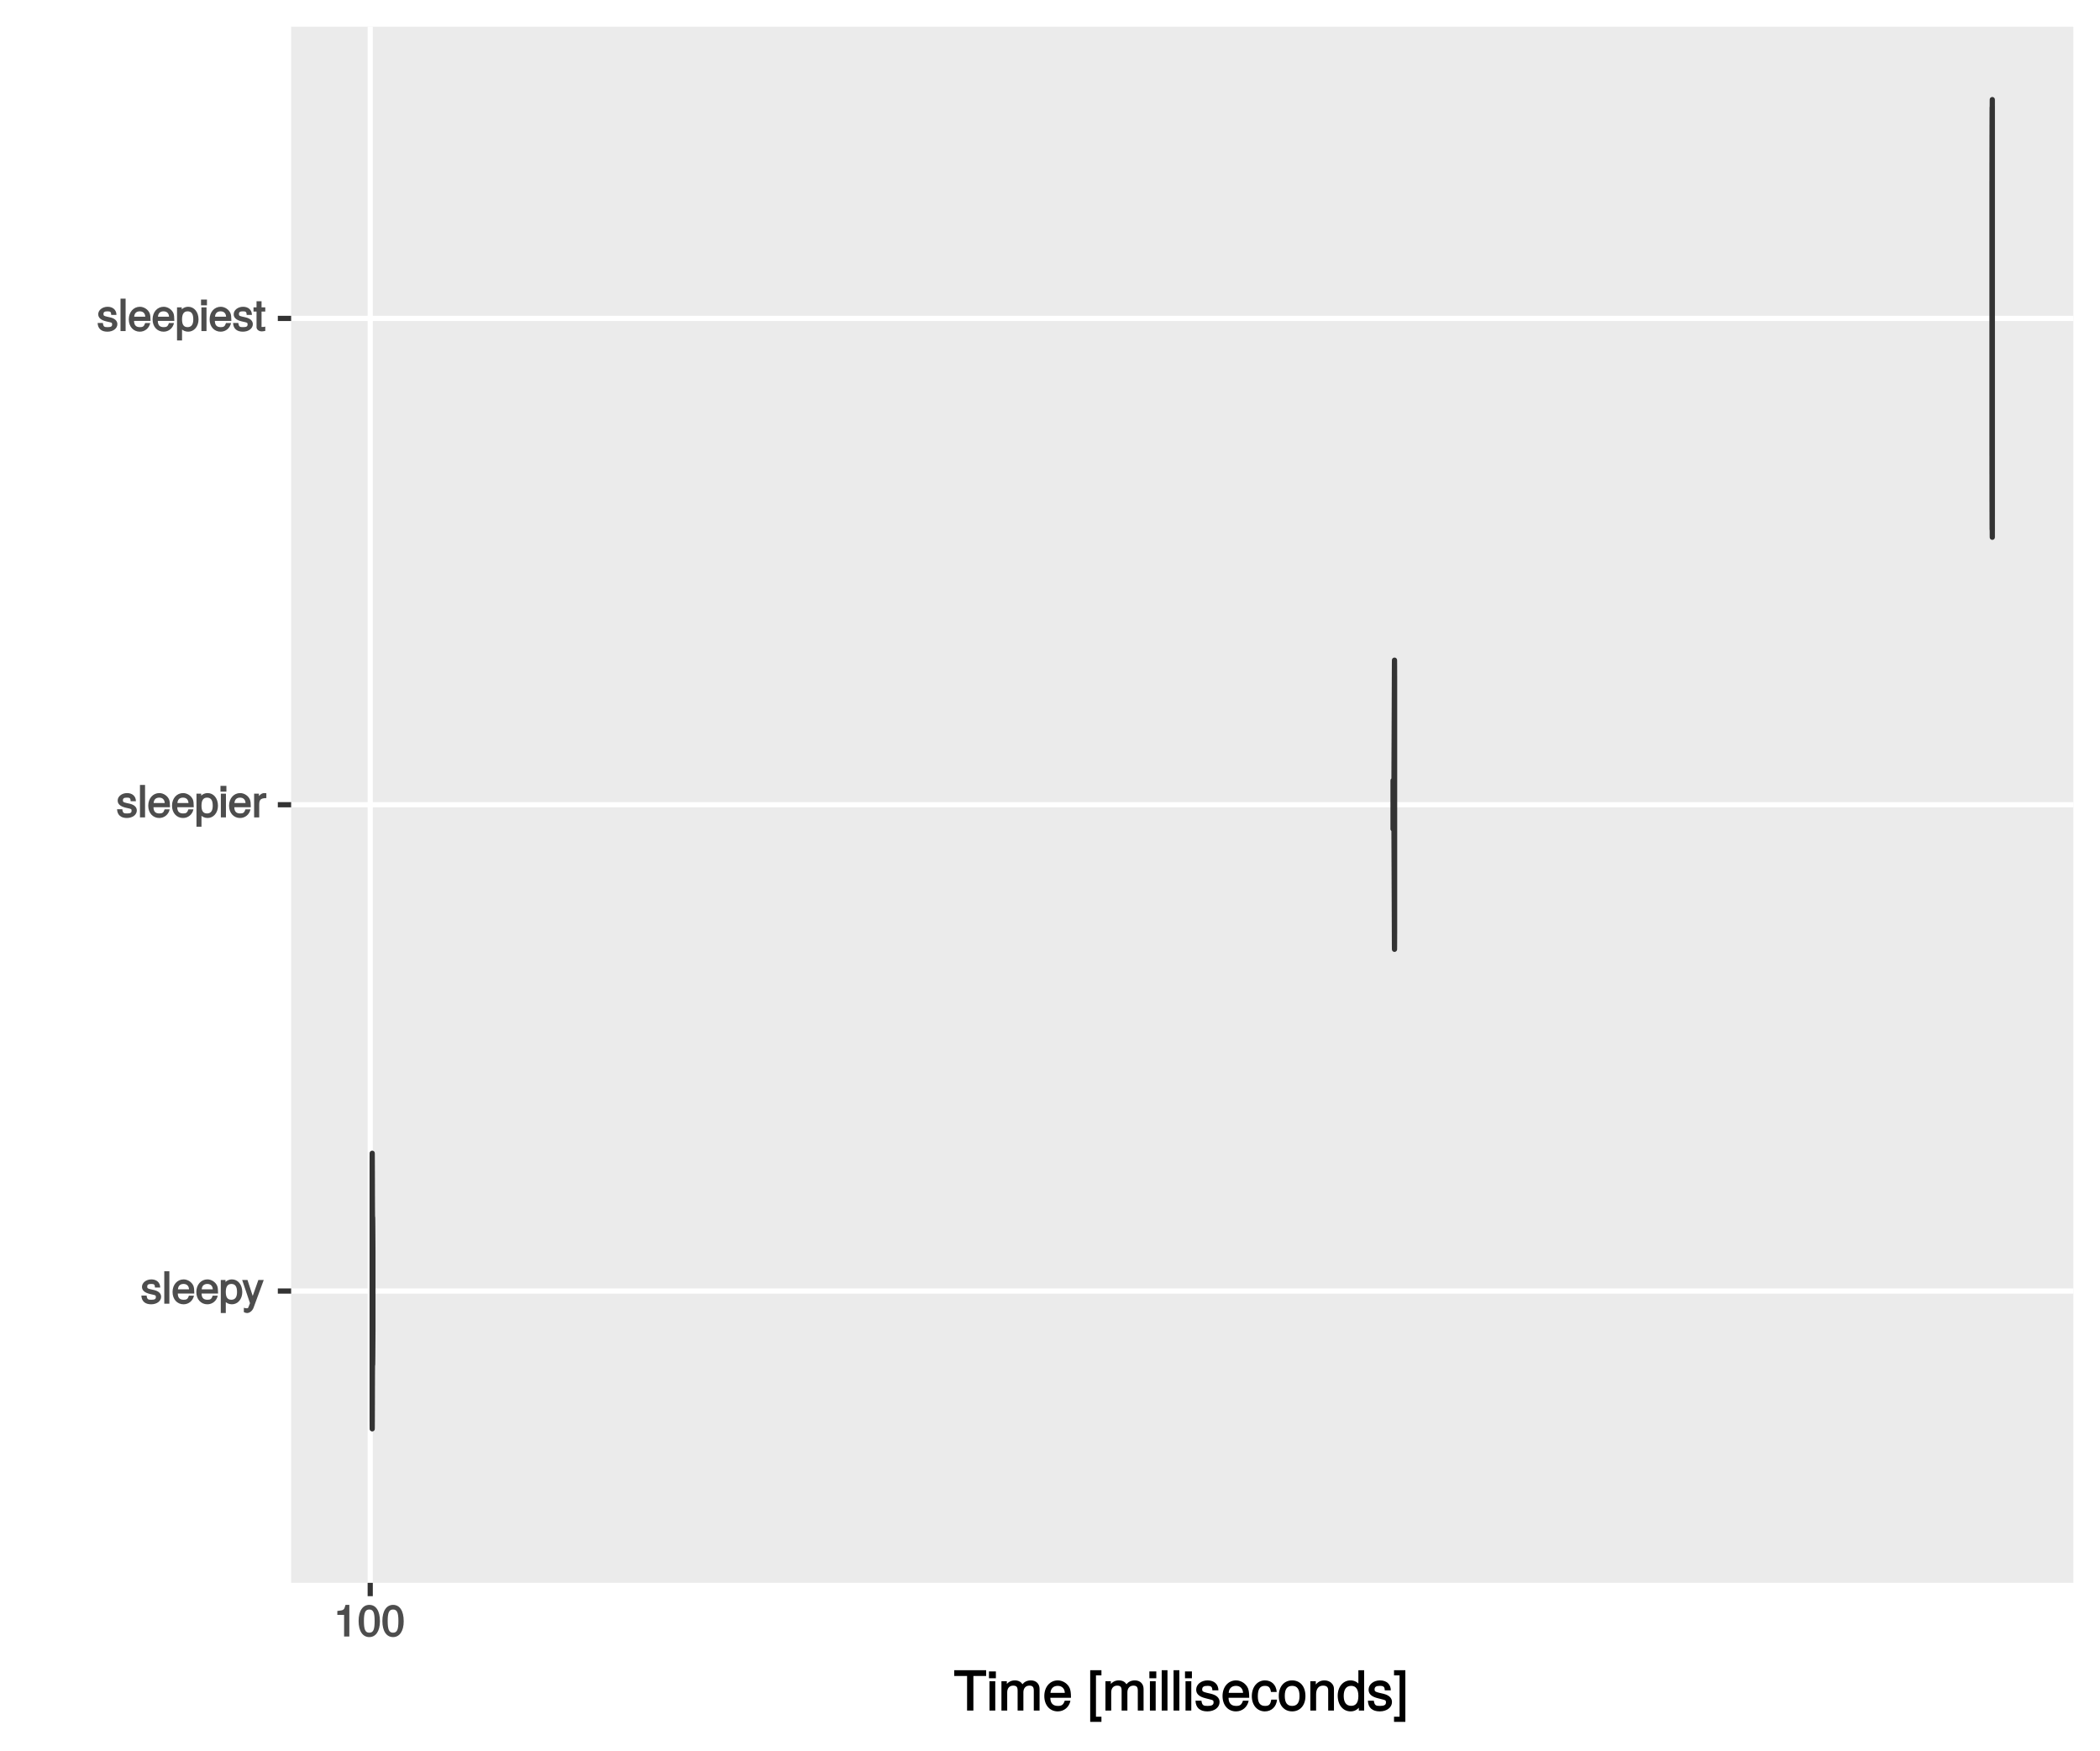
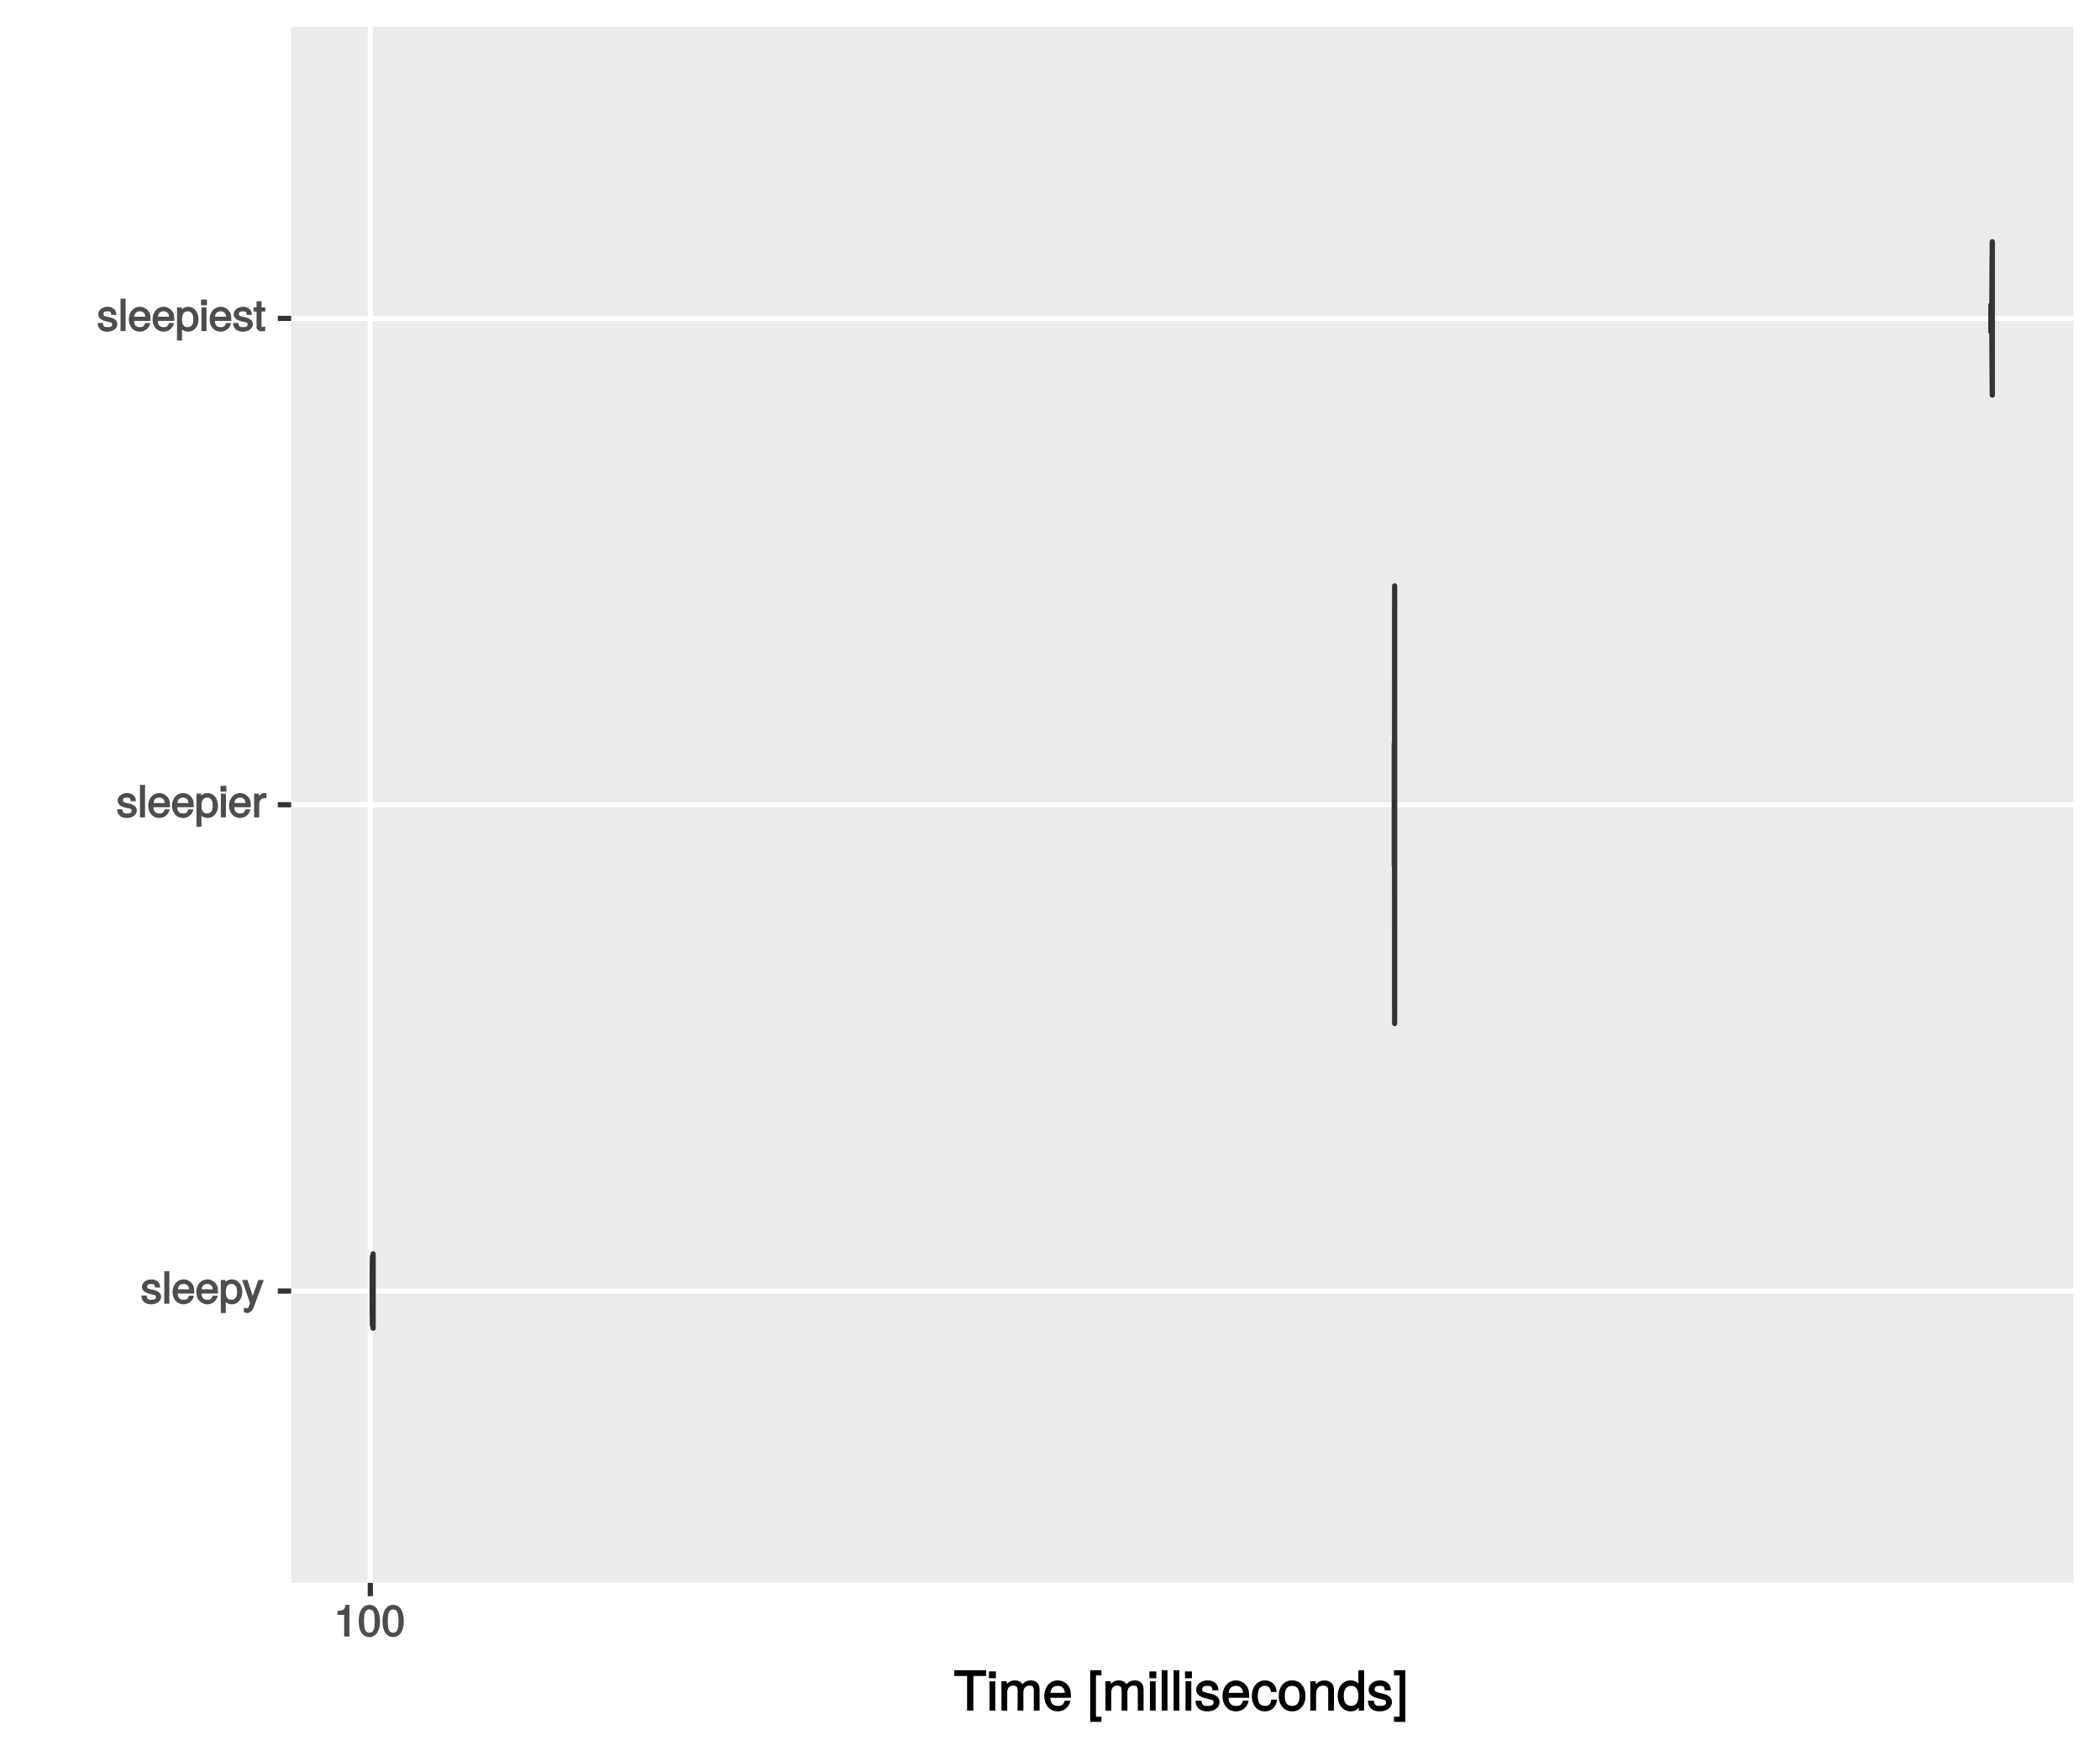
<svg xmlns="http://www.w3.org/2000/svg" xmlns:xlink="http://www.w3.org/1999/xlink" width="432pt" height="360pt" viewBox="0 0 432 360" version="1.1">
  <defs>
    <g>
      <symbol overflow="visible" id="glyph0-0">
        <path style="stroke:none;" d="" />
      </symbol>
      <symbol overflow="visible" id="glyph0-1">
        <path style="stroke:none;" d="M 4.188 -1.422 C 4.188 -2.109 3.656 -2.594 2.734 -2.812 L 2.031 -2.969 C 1.438 -3.109 1.328 -3.172 1.328 -3.5 C 1.328 -3.922 1.562 -4.062 2.156 -4.062 C 2.75 -4.062 2.906 -3.938 2.922 -3.328 L 4 -3.328 C 4 -4.359 3.25 -5 2.188 -5 C 1.109 -5 0.25 -4.312 0.25 -3.469 C 0.25 -2.75 0.781 -2.266 1.875 -2 L 2.562 -1.844 C 3.062 -1.719 3.109 -1.703 3.109 -1.359 C 3.109 -0.938 2.844 -0.812 2.203 -0.812 C 1.547 -0.812 1.312 -0.828 1.203 -1.672 L 0.125 -1.672 C 0.172 -0.469 0.938 0.125 2.141 0.125 C 3.297 0.125 4.188 -0.531 4.188 -1.422 Z M 4.188 -1.422 " />
      </symbol>
      <symbol overflow="visible" id="glyph0-2">
        <path style="stroke:none;" d="M 1.484 -0.125 L 1.484 -6.672 L 0.438 -6.672 L 0.438 0 L 1.484 0 Z M 1.484 -0.125 " />
      </symbol>
      <symbol overflow="visible" id="glyph0-3">
        <path style="stroke:none;" d="M 4.656 -2.219 C 4.656 -2.891 4.609 -3.312 4.484 -3.656 C 4.172 -4.422 3.328 -5 2.469 -5 C 1.172 -5 0.188 -3.922 0.188 -2.406 C 0.188 -0.891 1.156 0.125 2.453 0.125 C 3.5 0.125 4.375 -0.594 4.594 -1.656 L 3.562 -1.656 C 3.312 -0.922 3.062 -0.812 2.469 -0.812 C 1.703 -0.812 1.281 -1.172 1.266 -2.094 L 4.656 -2.094 Z M 3.828 -2.781 C 3.828 -2.781 3.609 -2.938 3.641 -2.953 L 1.297 -2.953 C 1.344 -3.641 1.719 -4.062 2.453 -4.062 C 3.172 -4.062 3.578 -3.594 3.578 -2.875 Z M 3.828 -2.781 " />
      </symbol>
      <symbol overflow="visible" id="glyph0-4">
        <path style="stroke:none;" d="M 4.75 -2.391 C 4.75 -3.938 3.844 -5 2.625 -5 C 2 -5 1.375 -4.688 1.031 -4.141 L 1.297 -4.047 L 1.297 -4.875 L 0.328 -4.875 L 0.328 1.922 L 1.359 1.922 L 1.359 -0.688 L 1.094 -0.594 C 1.484 -0.109 2.031 0.125 2.625 0.125 C 3.812 0.125 4.75 -0.922 4.75 -2.391 Z M 3.672 -2.406 C 3.672 -1.359 3.297 -0.812 2.5 -0.812 C 1.719 -0.812 1.359 -1.312 1.359 -2.406 C 1.359 -3.484 1.719 -4.062 2.5 -4.062 C 3.312 -4.062 3.672 -3.516 3.672 -2.406 Z M 3.672 -2.406 " />
      </symbol>
      <symbol overflow="visible" id="glyph0-5">
        <path style="stroke:none;" d="M 4.203 -4.875 L 3.297 -4.875 L 1.984 -1.156 L 2.281 -1.156 L 1.062 -4.875 L -0.031 -4.875 L 1.578 -0.109 L 1.297 0.609 C 1.172 0.938 1.172 0.938 0.859 0.938 C 0.75 0.938 0.641 0.922 0.312 0.844 L 0.312 1.734 C 0.516 1.844 0.781 1.922 0.969 1.922 C 1.484 1.922 2.062 1.5 2.312 0.828 L 4.406 -4.875 Z M 4.203 -4.875 " />
      </symbol>
      <symbol overflow="visible" id="glyph0-6">
        <path style="stroke:none;" d="M 1.5 -0.125 L 1.5 -4.875 L 0.453 -4.875 L 0.453 0 L 1.5 0 Z M 1.594 -5.438 L 1.594 -6.484 L 0.375 -6.484 L 0.375 -5.297 L 1.594 -5.297 Z M 1.594 -5.438 " />
      </symbol>
      <symbol overflow="visible" id="glyph0-7">
        <path style="stroke:none;" d="M 2.969 -4.094 L 2.969 -4.969 C 2.703 -5 2.641 -5 2.547 -5 C 2.062 -5 1.594 -4.688 1.172 -4 L 1.438 -3.906 L 1.438 -4.875 L 0.453 -4.875 L 0.453 0 L 1.5 0 L 1.5 -2.531 C 1.5 -3.562 1.688 -3.953 2.969 -3.969 Z M 2.969 -4.094 " />
      </symbol>
      <symbol overflow="visible" id="glyph0-8">
        <path style="stroke:none;" d="M 2.391 -0.125 L 2.391 -0.922 C 2.141 -0.859 2.016 -0.844 1.875 -0.844 C 1.562 -0.844 1.625 -0.797 1.625 -1.125 L 1.625 -4.016 L 2.391 -4.016 L 2.391 -4.875 L 1.625 -4.875 L 1.625 -6.141 L 0.594 -6.141 L 0.594 -4.875 L -0.031 -4.875 L -0.031 -4.016 L 0.594 -4.016 L 0.594 -0.797 C 0.594 -0.328 1.062 0.062 1.641 0.062 C 1.812 0.062 1.984 0.047 2.391 -0.031 Z M 2.391 -0.125 " />
      </symbol>
      <symbol overflow="visible" id="glyph0-9">
        <path style="stroke:none;" d="M 3.203 -0.125 L 3.203 -6.5 L 2.422 -6.5 C 2.109 -5.406 2.094 -5.406 0.734 -5.25 L 0.734 -4.438 L 2.125 -4.438 L 2.125 0 L 3.203 0 Z M 3.203 -0.125 " />
      </symbol>
      <symbol overflow="visible" id="glyph0-10">
        <path style="stroke:none;" d="M 4.609 -3.125 C 4.609 -5.297 3.781 -6.5 2.422 -6.5 C 1.078 -6.5 0.219 -5.281 0.219 -3.188 C 0.219 -1.078 1.078 0.125 2.422 0.125 C 3.734 0.125 4.609 -1.078 4.609 -3.125 Z M 3.516 -3.203 C 3.516 -1.438 3.266 -0.781 2.406 -0.781 C 1.578 -0.781 1.312 -1.469 1.312 -3.172 C 1.312 -4.875 1.578 -5.547 2.422 -5.547 C 3.25 -5.547 3.516 -4.875 3.516 -3.203 Z M 3.516 -3.203 " />
      </symbol>
      <symbol overflow="visible" id="glyph1-0">
        <path style="stroke:none;" d="" />
      </symbol>
      <symbol overflow="visible" id="glyph1-1">
        <path style="stroke:none;" d="M 6.656 -7.25 L 6.656 -8.297 L 0.094 -8.297 L 0.094 -7.109 L 2.734 -7.109 L 2.734 0 L 4.031 0 L 4.031 -7.109 L 6.656 -7.109 Z M 6.656 -7.25 " />
      </symbol>
      <symbol overflow="visible" id="glyph1-2">
        <path style="stroke:none;" d="M 1.812 -0.125 L 1.812 -6.031 L 0.625 -6.031 L 0.625 0 L 1.812 0 Z M 1.938 -6.766 L 1.938 -8.047 L 0.516 -8.047 L 0.516 -6.641 L 1.938 -6.641 Z M 1.938 -6.766 " />
      </symbol>
      <symbol overflow="visible" id="glyph1-3">
        <path style="stroke:none;" d="M 8.484 -0.125 L 8.484 -4.453 C 8.484 -5.484 7.781 -6.203 6.703 -6.203 C 5.938 -6.203 5.375 -5.922 4.953 -5.406 C 4.688 -5.891 4.141 -6.203 3.391 -6.203 C 2.625 -6.203 2.016 -5.875 1.516 -5.188 L 1.75 -5.078 L 1.75 -6.031 L 0.641 -6.031 L 0.641 0 L 1.828 0 L 1.828 -3.75 C 1.828 -4.594 2.297 -5.125 3.047 -5.125 C 3.734 -5.125 3.969 -4.844 3.969 -4.109 L 3.969 0 L 5.156 0 L 5.156 -3.75 C 5.156 -4.594 5.641 -5.125 6.391 -5.125 C 7.062 -5.125 7.297 -4.828 7.297 -4.109 L 7.297 0 L 8.484 0 Z M 8.484 -0.125 " />
      </symbol>
      <symbol overflow="visible" id="glyph1-4">
        <path style="stroke:none;" d="M 5.781 -2.75 C 5.781 -3.594 5.703 -4.109 5.547 -4.547 C 5.172 -5.484 4.156 -6.203 3.078 -6.203 C 1.469 -6.203 0.297 -4.875 0.297 -2.984 C 0.297 -1.094 1.438 0.172 3.062 0.172 C 4.375 0.172 5.422 -0.719 5.672 -2.031 L 4.5 -2.031 C 4.203 -1.125 3.828 -0.953 3.094 -0.953 C 2.141 -0.953 1.547 -1.438 1.531 -2.625 L 5.781 -2.625 Z M 4.75 -3.469 C 4.75 -3.469 4.562 -3.625 4.578 -3.641 L 1.562 -3.641 C 1.625 -4.516 2.141 -5.078 3.062 -5.078 C 3.969 -5.078 4.516 -4.469 4.516 -3.562 Z M 4.75 -3.469 " />
      </symbol>
      <symbol overflow="visible" id="glyph1-5">
        <path style="stroke:none;" d="" />
      </symbol>
      <symbol overflow="visible" id="glyph1-6">
        <path style="stroke:none;" d="M 2.875 2.203 L 2.875 1.266 L 1.75 1.266 L 1.75 -7.234 L 2.875 -7.234 L 2.875 -8.297 L 0.562 -8.297 L 0.562 2.328 L 2.875 2.328 Z M 2.875 2.203 " />
      </symbol>
      <symbol overflow="visible" id="glyph1-7">
        <path style="stroke:none;" d="M 1.797 -0.125 L 1.797 -8.297 L 0.609 -8.297 L 0.609 0 L 1.797 0 Z M 1.797 -0.125 " />
      </symbol>
      <symbol overflow="visible" id="glyph1-8">
        <path style="stroke:none;" d="M 5.188 -1.75 C 5.188 -2.609 4.562 -3.172 3.422 -3.453 L 2.547 -3.656 C 1.797 -3.844 1.609 -3.938 1.609 -4.344 C 1.609 -4.875 1.953 -5.078 2.688 -5.078 C 3.438 -5.078 3.688 -4.891 3.703 -4.156 L 4.953 -4.156 C 4.938 -5.422 4.062 -6.203 2.734 -6.203 C 1.391 -6.203 0.375 -5.375 0.375 -4.297 C 0.375 -3.406 0.984 -2.844 2.344 -2.516 L 3.203 -2.297 C 3.844 -2.141 3.953 -2.094 3.953 -1.672 C 3.953 -1.141 3.547 -0.953 2.75 -0.953 C 1.922 -0.953 1.594 -1.016 1.453 -2.031 L 0.234 -2.031 C 0.281 -0.562 1.172 0.172 2.672 0.172 C 4.125 0.172 5.188 -0.641 5.188 -1.75 Z M 5.188 -1.75 " />
      </symbol>
      <symbol overflow="visible" id="glyph1-9">
        <path style="stroke:none;" d="M 5.25 -2.25 L 4.203 -2.25 C 4.031 -1.188 3.703 -0.953 2.922 -0.953 C 1.906 -0.953 1.438 -1.594 1.438 -2.953 C 1.438 -4.406 1.891 -5.078 2.891 -5.078 C 3.656 -5.078 4 -4.766 4.141 -3.828 L 5.328 -3.828 C 5.203 -5.375 4.188 -6.203 2.906 -6.203 C 1.359 -6.203 0.203 -4.875 0.203 -2.953 C 0.203 -1.094 1.328 0.172 2.891 0.172 C 4.266 0.172 5.266 -0.797 5.391 -2.25 Z M 5.25 -2.25 " />
      </symbol>
      <symbol overflow="visible" id="glyph1-10">
        <path style="stroke:none;" d="M 5.734 -2.969 C 5.734 -4.969 4.656 -6.203 2.984 -6.203 C 1.375 -6.203 0.25 -4.953 0.25 -3.016 C 0.25 -1.078 1.359 0.172 3 0.172 C 4.625 0.172 5.734 -1.078 5.734 -2.969 Z M 4.516 -2.984 C 4.516 -1.625 4.016 -0.953 3 -0.953 C 1.984 -0.953 1.484 -1.609 1.484 -3.016 C 1.484 -4.406 1.984 -5.078 3 -5.078 C 4.031 -5.078 4.516 -4.406 4.516 -2.984 Z M 4.516 -2.984 " />
      </symbol>
      <symbol overflow="visible" id="glyph1-11">
        <path style="stroke:none;" d="M 5.484 -0.125 L 5.484 -4.484 C 5.484 -5.438 4.641 -6.203 3.531 -6.203 C 2.672 -6.203 2.031 -5.828 1.516 -5.031 L 1.75 -4.922 L 1.75 -6.031 L 0.625 -6.031 L 0.625 0 L 1.812 0 L 1.812 -3.312 C 1.812 -4.484 2.328 -5.125 3.25 -5.125 C 3.984 -5.125 4.297 -4.812 4.297 -4.125 L 4.297 0 L 5.484 0 Z M 5.484 -0.125 " />
      </symbol>
      <symbol overflow="visible" id="glyph1-12">
        <path style="stroke:none;" d="M 5.578 -0.125 L 5.578 -8.297 L 4.391 -8.297 L 4.391 -5.172 L 4.625 -5.266 C 4.234 -5.859 3.531 -6.203 2.766 -6.203 C 1.266 -6.203 0.141 -4.906 0.141 -3.062 C 0.141 -1.125 1.25 0.172 2.797 0.172 C 3.594 0.172 4.219 -0.172 4.719 -0.875 L 4.484 -0.984 L 4.484 0 L 5.578 0 Z M 4.391 -2.984 C 4.391 -1.656 3.891 -0.969 2.922 -0.969 C 1.906 -0.969 1.375 -1.672 1.375 -3.016 C 1.375 -4.359 1.906 -5.078 2.922 -5.078 C 3.906 -5.078 4.391 -4.328 4.391 -2.984 Z M 4.391 -2.984 " />
      </symbol>
      <symbol overflow="visible" id="glyph1-13">
        <path style="stroke:none;" d="M 2.438 2.203 L 2.438 -8.297 L 0.109 -8.297 L 0.109 -7.234 L 1.25 -7.234 L 1.25 1.266 L 0.109 1.266 L 0.109 2.328 L 2.438 2.328 Z M 2.438 2.203 " />
      </symbol>
    </g>
    <clipPath id="clip1">
      <path d="M 59.891 5.48 L 427 5.48 L 427 326 L 59.891 326 Z M 59.891 5.48 " />
    </clipPath>
    <clipPath id="clip2">
      <path d="M 59.891 264 L 427.52 264 L 427.52 267 L 59.891 267 Z M 59.891 264 " />
    </clipPath>
    <clipPath id="clip3">
      <path d="M 59.891 164 L 427.52 164 L 427.52 167 L 59.891 167 Z M 59.891 164 " />
    </clipPath>
    <clipPath id="clip4">
      <path d="M 59.891 64 L 427.52 64 L 427.52 67 L 59.891 67 Z M 59.891 64 " />
    </clipPath>
    <clipPath id="clip5">
      <path d="M 75 5.48 L 77 5.48 L 77 326.531 L 75 326.531 Z M 75 5.48 " />
    </clipPath>
  </defs>
  <g id="surface2">
    <rect x="0" y="0" width="432" height="360" style="fill:rgb(100%,100%,100%);fill-opacity:1;stroke:none;" />
    <rect x="0" y="0" width="432" height="360" style="fill:rgb(100%,100%,100%);fill-opacity:1;stroke:none;" />
    <path style="fill:none;stroke-width:1.067;stroke-linecap:round;stroke-linejoin:round;stroke:rgb(100%,100%,100%);stroke-opacity:1;stroke-miterlimit:10;" d="M 0 360 L 432 360 L 432 0 L 0 0 Z M 0 360 " />
    <g clip-path="url(#clip1)" clip-rule="nonzero">
      <path style=" stroke:none;fill-rule:nonzero;fill:rgb(92.157%,92.157%,92.157%);fill-opacity:1;" d="M 59.891 325.531 L 426.52 325.531 L 426.52 5.48 L 59.891 5.48 Z M 59.891 325.531 " />
    </g>
    <g clip-path="url(#clip2)" clip-rule="nonzero">
      <path style="fill:none;stroke-width:1.067;stroke-linecap:butt;stroke-linejoin:round;stroke:rgb(100%,100%,100%);stroke-opacity:1;stroke-miterlimit:10;" d="M 59.891 265.52 L 426.52 265.52 " />
    </g>
    <g clip-path="url(#clip3)" clip-rule="nonzero">
      <path style="fill:none;stroke-width:1.067;stroke-linecap:butt;stroke-linejoin:round;stroke:rgb(100%,100%,100%);stroke-opacity:1;stroke-miterlimit:10;" d="M 59.891 165.504 L 426.52 165.504 " />
    </g>
    <g clip-path="url(#clip4)" clip-rule="nonzero">
      <path style="fill:none;stroke-width:1.067;stroke-linecap:butt;stroke-linejoin:round;stroke:rgb(100%,100%,100%);stroke-opacity:1;stroke-miterlimit:10;" d="M 59.891 65.488 L 426.52 65.488 " />
    </g>
    <g clip-path="url(#clip5)" clip-rule="nonzero">
-       <path style="fill:none;stroke-width:1.067;stroke-linecap:butt;stroke-linejoin:round;stroke:rgb(100%,100%,100%);stroke-opacity:1;stroke-miterlimit:10;" d="M 76.16 325.531 L 76.16 5.48 " />
+       <path style="fill:none;stroke-width:1.067;stroke-linecap:butt;stroke-linejoin:round;stroke:rgb(100%,100%,100%);stroke-opacity:1;stroke-miterlimit:10;" d="M 76.18 325.531 L 76.18 5.48 " />
    </g>
-     <path style="fill-rule:nonzero;fill:rgb(100%,100%,100%);fill-opacity:1;stroke-width:1.067;stroke-linecap:round;stroke-linejoin:round;stroke:rgb(20%,20%,20%);stroke-opacity:1;stroke-miterlimit:10;" d="M 76.555 292.07 L 76.555 292.32 L 76.559 292.398 L 76.559 293.191 L 76.562 293.246 L 76.562 293.707 L 76.566 293.734 L 76.566 293.863 L 76.57 293.859 L 76.57 293.68 L 76.574 293.652 L 76.574 293.211 L 76.578 293.16 L 76.578 292.414 L 76.582 292.344 L 76.582 291.457 L 76.586 291.367 L 76.586 290.234 L 76.59 290.133 L 76.59 288.992 L 76.594 288.887 L 76.594 287.59 L 76.598 287.48 L 76.598 286.195 L 76.602 286.09 L 76.602 284.969 L 76.605 284.871 L 76.605 283.758 L 76.609 283.672 L 76.609 282.781 L 76.613 282.703 L 76.613 281.895 L 76.617 281.836 L 76.617 281.254 L 76.621 281.211 L 76.621 280.75 L 76.625 280.719 L 76.625 280.43 L 76.629 280.41 L 76.629 280.277 L 76.633 280.27 L 76.633 280.234 L 76.637 280.234 L 76.637 280.281 L 76.641 280.289 L 76.641 280.387 L 76.645 280.395 L 76.645 280.5 L 76.648 280.512 L 76.648 280.613 L 76.652 280.621 L 76.652 280.68 L 76.656 280.684 L 76.656 280.691 L 76.656 280.688 L 76.66 280.684 L 76.66 280.609 L 76.664 280.602 L 76.664 280.457 L 76.668 280.438 L 76.668 280.195 L 76.672 280.172 L 76.672 279.875 L 76.676 279.844 L 76.676 279.441 L 76.68 279.406 L 76.68 278.977 L 76.684 278.934 L 76.684 278.414 L 76.688 278.367 L 76.688 277.801 L 76.691 277.754 L 76.691 277.207 L 76.695 277.156 L 76.695 276.543 L 76.699 276.492 L 76.699 275.918 L 76.703 275.863 L 76.703 275.234 L 76.707 275.184 L 76.707 274.605 L 76.711 274.555 L 76.711 273.93 L 76.715 273.879 L 76.715 257.16 L 76.711 257.109 L 76.711 256.488 L 76.707 256.434 L 76.707 255.859 L 76.703 255.805 L 76.703 255.176 L 76.699 255.125 L 76.699 254.551 L 76.695 254.5 L 76.695 253.883 L 76.691 253.832 L 76.691 253.285 L 76.688 253.238 L 76.688 252.672 L 76.684 252.629 L 76.684 252.105 L 76.68 252.062 L 76.68 251.637 L 76.676 251.598 L 76.676 251.195 L 76.672 251.168 L 76.672 250.867 L 76.668 250.844 L 76.668 250.602 L 76.664 250.586 L 76.664 250.441 L 76.66 250.43 L 76.66 250.355 L 76.656 250.355 L 76.656 250.348 L 76.656 250.359 L 76.652 250.359 L 76.652 250.418 L 76.648 250.426 L 76.648 250.527 L 76.645 250.539 L 76.645 250.645 L 76.641 250.656 L 76.641 250.754 L 76.637 250.758 L 76.637 250.805 L 76.633 250.805 L 76.633 250.809 L 76.633 250.773 L 76.629 250.766 L 76.629 250.629 L 76.625 250.609 L 76.625 250.32 L 76.621 250.289 L 76.621 249.832 L 76.617 249.785 L 76.617 249.203 L 76.613 249.145 L 76.613 248.336 L 76.609 248.262 L 76.609 247.371 L 76.605 247.281 L 76.605 246.168 L 76.602 246.07 L 76.602 244.949 L 76.598 244.844 L 76.598 243.559 L 76.594 243.449 L 76.594 242.156 L 76.59 242.051 L 76.59 240.906 L 76.586 240.809 L 76.586 239.672 L 76.582 239.582 L 76.582 238.695 L 76.578 238.625 L 76.578 237.879 L 76.574 237.828 L 76.574 237.391 L 76.57 237.359 L 76.57 237.18 L 76.566 237.18 L 76.566 237.305 L 76.562 237.332 L 76.562 237.797 L 76.559 237.848 L 76.559 238.641 L 76.555 238.723 Z M 76.555 292.07 " />
-     <path style="fill-rule:nonzero;fill:rgb(100%,100%,100%);fill-opacity:1;stroke-width:1.067;stroke-linecap:round;stroke-linejoin:round;stroke:rgb(20%,20%,20%);stroke-opacity:1;stroke-miterlimit:10;" d="M 286.566 170.492 L 286.566 170.488 L 286.57 170.488 L 286.57 170.441 L 286.574 170.426 L 286.574 170.293 L 286.578 170.266 L 286.578 170.098 L 286.582 170.059 L 286.582 169.844 L 286.586 169.797 L 286.586 169.543 L 286.59 169.492 L 286.59 169.211 L 286.594 169.152 L 286.594 168.855 L 286.598 168.793 L 286.598 168.426 L 286.602 168.363 L 286.602 168.062 L 286.605 168 L 286.605 167.711 L 286.609 167.652 L 286.609 167.379 L 286.613 167.324 L 286.613 167.074 L 286.617 167.027 L 286.617 166.797 L 286.621 166.758 L 286.621 166.52 L 286.625 166.484 L 286.625 166.316 L 286.629 166.285 L 286.629 166.145 L 286.633 166.117 L 286.633 166 L 286.637 165.98 L 286.637 165.883 L 286.641 165.867 L 286.641 165.777 L 286.645 165.762 L 286.645 165.707 L 286.648 165.695 L 286.648 165.652 L 286.652 165.645 L 286.652 165.609 L 286.656 165.605 L 286.656 165.578 L 286.66 165.574 L 286.66 165.559 L 286.664 165.555 L 286.664 165.539 L 286.668 165.539 L 286.668 165.531 L 286.672 165.527 L 286.672 165.523 L 286.676 165.523 L 286.68 165.52 L 286.68 165.523 L 286.684 165.523 L 286.684 165.527 L 286.688 165.527 L 286.688 165.535 L 286.691 165.539 L 286.691 165.551 L 286.695 165.551 L 286.695 165.57 L 286.699 165.574 L 286.699 165.598 L 286.703 165.605 L 286.703 165.641 L 286.707 165.648 L 286.707 165.695 L 286.711 165.707 L 286.711 165.789 L 286.715 165.805 L 286.715 165.895 L 286.719 165.914 L 286.719 166.031 L 286.723 166.059 L 286.723 166.207 L 286.727 166.242 L 286.727 166.43 L 286.73 166.473 L 286.73 166.707 L 286.734 166.758 L 286.734 167.102 L 286.738 167.168 L 286.738 167.516 L 286.742 167.59 L 286.742 167.996 L 286.746 168.086 L 286.746 168.555 L 286.75 168.652 L 286.75 169.184 L 286.754 169.297 L 286.754 169.883 L 286.758 170.008 L 286.758 170.785 L 286.762 170.918 L 286.762 171.617 L 286.766 171.762 L 286.766 172.496 L 286.77 172.645 L 286.77 173.406 L 286.773 173.559 L 286.773 174.336 L 286.777 174.492 L 286.777 175.273 L 286.781 175.43 L 286.781 176.359 L 286.785 176.516 L 286.785 177.277 L 286.789 177.43 L 286.789 178.176 L 286.793 178.324 L 286.793 179.055 L 286.797 179.195 L 286.797 179.914 L 286.801 180.055 L 286.801 180.762 L 286.805 180.902 L 286.805 181.75 L 286.809 181.895 L 286.809 182.609 L 286.812 182.754 L 286.812 183.488 L 286.816 183.637 L 286.816 184.395 L 286.82 184.547 L 286.82 185.336 L 286.824 185.496 L 286.824 186.48 L 286.828 186.648 L 286.828 187.5 L 286.832 187.672 L 286.832 188.539 L 286.836 188.715 L 286.836 189.586 L 286.84 189.762 L 286.84 190.621 L 286.844 190.789 L 286.844 191.621 L 286.848 191.781 L 286.848 192.699 L 286.852 192.844 L 286.852 193.523 L 286.855 193.648 L 286.855 194.215 L 286.859 194.316 L 286.859 194.75 L 286.863 194.82 L 286.863 195.098 L 286.867 195.137 L 286.867 195.238 L 286.871 195.238 L 286.871 195.113 L 286.875 195.066 L 286.875 194.742 L 286.879 194.656 L 286.879 194.121 L 286.883 193.996 L 286.883 193.262 L 286.887 193.094 L 286.887 192.164 L 286.891 191.961 L 286.891 139.047 L 286.887 138.844 L 286.887 137.914 L 286.883 137.746 L 286.883 137.012 L 286.879 136.887 L 286.879 136.352 L 286.875 136.27 L 286.875 135.941 L 286.871 135.895 L 286.871 135.77 L 286.867 135.77 L 286.867 135.871 L 286.863 135.91 L 286.863 136.188 L 286.859 136.258 L 286.859 136.695 L 286.855 136.793 L 286.855 137.359 L 286.852 137.488 L 286.852 138.164 L 286.848 138.309 L 286.848 139.23 L 286.844 139.391 L 286.844 140.219 L 286.84 140.387 L 286.84 141.25 L 286.836 141.422 L 286.836 142.297 L 286.832 142.469 L 286.832 143.34 L 286.828 143.512 L 286.828 144.359 L 286.824 144.527 L 286.824 145.512 L 286.82 145.672 L 286.82 146.461 L 286.816 146.617 L 286.816 147.375 L 286.812 147.523 L 286.812 148.258 L 286.809 148.402 L 286.809 149.117 L 286.805 149.258 L 286.805 150.105 L 286.801 150.246 L 286.801 150.953 L 286.797 151.098 L 286.797 151.812 L 286.793 151.957 L 286.793 152.688 L 286.789 152.832 L 286.789 153.582 L 286.785 153.73 L 286.785 154.496 L 286.781 154.648 L 286.781 155.582 L 286.777 155.734 L 286.777 156.516 L 286.773 156.672 L 286.773 157.449 L 286.77 157.605 L 286.77 158.363 L 286.766 158.516 L 286.766 159.25 L 286.762 159.391 L 286.762 160.09 L 286.758 160.227 L 286.758 161 L 286.754 161.125 L 286.754 161.715 L 286.75 161.824 L 286.75 162.355 L 286.746 162.457 L 286.746 162.926 L 286.742 163.012 L 286.742 163.418 L 286.738 163.496 L 286.738 163.844 L 286.734 163.906 L 286.734 164.25 L 286.73 164.305 L 286.73 164.535 L 286.727 164.578 L 286.727 164.766 L 286.723 164.801 L 286.723 164.949 L 286.719 164.977 L 286.719 165.094 L 286.715 165.113 L 286.715 165.207 L 286.711 165.223 L 286.711 165.301 L 286.707 165.312 L 286.707 165.359 L 286.703 165.367 L 286.703 165.402 L 286.699 165.41 L 286.699 165.434 L 286.695 165.438 L 286.695 165.457 L 286.691 165.461 L 286.691 165.473 L 286.688 165.473 L 286.688 165.48 L 286.684 165.484 L 286.684 165.488 L 286.676 165.488 L 286.676 165.484 L 286.672 165.484 L 286.672 165.48 L 286.668 165.48 L 286.668 165.473 L 286.664 165.469 L 286.664 165.453 L 286.66 165.453 L 286.66 165.434 L 286.656 165.43 L 286.656 165.406 L 286.652 165.398 L 286.652 165.367 L 286.648 165.359 L 286.648 165.312 L 286.645 165.305 L 286.645 165.246 L 286.641 165.234 L 286.641 165.145 L 286.637 165.125 L 286.637 165.031 L 286.633 165.008 L 286.633 164.891 L 286.629 164.867 L 286.629 164.723 L 286.625 164.695 L 286.625 164.527 L 286.621 164.488 L 286.621 164.254 L 286.617 164.211 L 286.617 163.984 L 286.613 163.934 L 286.613 163.684 L 286.609 163.629 L 286.609 163.355 L 286.605 163.301 L 286.605 163.008 L 286.602 162.949 L 286.602 162.645 L 286.598 162.582 L 286.598 162.215 L 286.594 162.156 L 286.594 161.855 L 286.59 161.797 L 286.59 161.52 L 286.586 161.465 L 286.586 161.211 L 286.582 161.164 L 286.582 160.949 L 286.578 160.91 L 286.578 160.742 L 286.574 160.715 L 286.574 160.582 L 286.57 160.566 L 286.57 160.523 L 286.566 160.52 Z M 286.566 170.492 " />
-     <path style="fill-rule:nonzero;fill:rgb(100%,100%,100%);fill-opacity:1;stroke-width:1.067;stroke-linecap:round;stroke-linejoin:round;stroke:rgb(20%,20%,20%);stroke-opacity:1;stroke-miterlimit:10;" d="M 409.781 92.902 L 409.781 93.66 L 409.785 93.812 L 409.785 97.441 L 409.789 97.57 L 409.789 100.594 L 409.793 100.699 L 409.793 103.211 L 409.797 103.293 L 409.797 105.199 L 409.801 105.266 L 409.801 106.766 L 409.805 106.816 L 409.805 107.973 L 409.809 108.008 L 409.809 108.684 L 409.812 108.703 L 409.812 108.891 L 409.812 108.887 L 409.816 108.883 L 409.816 108.594 L 409.82 108.574 L 409.82 108.035 L 409.824 108.016 L 409.824 107.566 L 409.828 107.555 L 409.828 107.477 L 409.828 107.539 L 409.832 107.547 L 409.832 108.16 L 409.836 108.191 L 409.836 109.215 L 409.84 109.258 L 409.84 110.207 L 409.844 110.234 L 409.844 110.496 L 409.844 110.43 L 409.848 110.414 L 409.848 109.207 L 409.852 109.133 L 409.852 106.242 L 409.855 106.098 L 409.855 24.879 L 409.852 24.734 L 409.852 21.848 L 409.848 21.77 L 409.848 20.566 L 409.844 20.547 L 409.844 20.48 L 409.844 20.742 L 409.84 20.77 L 409.84 21.723 L 409.836 21.762 L 409.836 22.785 L 409.832 22.82 L 409.832 23.43 L 409.828 23.438 L 409.828 23.5 L 409.828 23.422 L 409.824 23.414 L 409.824 22.965 L 409.82 22.941 L 409.82 22.402 L 409.816 22.387 L 409.816 22.094 L 409.812 22.094 L 409.812 22.09 L 409.812 22.277 L 409.809 22.293 L 409.809 22.969 L 409.805 23.004 L 409.805 24.16 L 409.801 24.211 L 409.801 25.715 L 409.797 25.777 L 409.797 27.684 L 409.793 27.77 L 409.793 30.277 L 409.789 30.383 L 409.789 33.406 L 409.785 33.535 L 409.785 37.164 L 409.781 37.316 Z M 409.781 92.902 " />
+     <path style="fill-rule:nonzero;fill:rgb(100%,100%,100%);fill-opacity:1;stroke-width:1.067;stroke-linecap:round;stroke-linejoin:round;stroke:rgb(20%,20%,20%);stroke-opacity:1;stroke-miterlimit:10;" d="M 76.555 269.555 L 76.555 269.613 L 76.559 269.645 L 76.559 269.91 L 76.562 269.941 L 76.562 270.18 L 76.566 270.207 L 76.566 270.473 L 76.57 270.504 L 76.57 270.734 L 76.574 270.766 L 76.574 271.02 L 76.578 271.047 L 76.578 271.266 L 76.582 271.293 L 76.582 271.523 L 76.586 271.551 L 76.586 271.742 L 76.59 271.766 L 76.59 271.961 L 76.594 271.984 L 76.594 272.137 L 76.598 272.156 L 76.598 272.309 L 76.602 272.324 L 76.602 272.434 L 76.605 272.445 L 76.605 272.539 L 76.609 272.547 L 76.609 272.602 L 76.613 272.609 L 76.613 272.641 L 76.617 272.645 L 76.617 272.648 L 76.617 272.645 L 76.621 272.645 L 76.621 272.613 L 76.625 272.609 L 76.625 272.551 L 76.629 272.543 L 76.629 272.465 L 76.633 272.457 L 76.633 272.348 L 76.637 272.332 L 76.637 272.219 L 76.641 272.203 L 76.641 272.059 L 76.645 272.043 L 76.645 271.906 L 76.648 271.891 L 76.648 271.73 L 76.652 271.711 L 76.652 271.57 L 76.656 271.551 L 76.656 271.395 L 76.66 271.379 L 76.66 271.25 L 76.664 271.234 L 76.664 271.105 L 76.668 271.094 L 76.668 270.996 L 76.672 270.984 L 76.672 270.898 L 76.676 270.891 L 76.676 270.836 L 76.68 270.832 L 76.68 270.801 L 76.684 270.801 L 76.684 270.797 L 76.684 270.801 L 76.688 270.805 L 76.688 270.836 L 76.691 270.84 L 76.691 270.895 L 76.695 270.906 L 76.695 270.996 L 76.699 271.008 L 76.699 271.117 L 76.703 271.129 L 76.703 271.273 L 76.707 271.293 L 76.707 271.438 L 76.711 271.457 L 76.711 271.637 L 76.715 271.66 L 76.715 271.828 L 76.719 271.852 L 76.719 272.047 L 76.723 272.066 L 76.723 272.242 L 76.727 272.262 L 76.727 272.449 L 76.73 272.469 L 76.73 272.625 L 76.734 272.645 L 76.734 272.801 L 76.738 272.816 L 76.738 272.934 L 76.742 272.949 L 76.742 273.051 L 76.746 273.062 L 76.746 273.125 L 76.75 273.129 L 76.75 273.164 L 76.754 273.164 L 76.754 273.168 L 76.754 273.16 L 76.758 273.156 L 76.758 273.113 L 76.762 273.105 L 76.762 273.027 L 76.766 273.016 L 76.766 258.023 L 76.762 258.012 L 76.762 257.938 L 76.758 257.93 L 76.758 257.883 L 76.754 257.879 L 76.754 257.875 L 76.75 257.879 L 76.75 257.91 L 76.746 257.918 L 76.746 257.98 L 76.742 257.988 L 76.742 258.094 L 76.738 258.105 L 76.738 258.223 L 76.734 258.238 L 76.734 258.395 L 76.73 258.414 L 76.73 258.57 L 76.727 258.59 L 76.727 258.777 L 76.723 258.801 L 76.723 258.973 L 76.719 258.996 L 76.719 259.191 L 76.715 259.211 L 76.715 259.383 L 76.711 259.402 L 76.711 259.582 L 76.707 259.602 L 76.707 259.75 L 76.703 259.766 L 76.703 259.91 L 76.699 259.926 L 76.699 260.031 L 76.695 260.043 L 76.695 260.137 L 76.691 260.145 L 76.691 260.199 L 76.688 260.207 L 76.688 260.238 L 76.684 260.238 L 76.684 260.242 L 76.684 260.238 L 76.68 260.238 L 76.68 260.207 L 76.676 260.203 L 76.676 260.148 L 76.672 260.141 L 76.672 260.055 L 76.668 260.047 L 76.668 259.949 L 76.664 259.934 L 76.664 259.805 L 76.66 259.789 L 76.66 259.66 L 76.656 259.645 L 76.656 259.488 L 76.652 259.473 L 76.652 259.328 L 76.648 259.312 L 76.648 259.152 L 76.645 259.133 L 76.645 258.996 L 76.641 258.98 L 76.641 258.836 L 76.637 258.82 L 76.637 258.707 L 76.633 258.695 L 76.633 258.586 L 76.629 258.574 L 76.629 258.496 L 76.625 258.488 L 76.625 258.43 L 76.621 258.426 L 76.621 258.398 L 76.617 258.395 L 76.617 258.398 L 76.613 258.398 L 76.613 258.43 L 76.609 258.438 L 76.609 258.492 L 76.605 258.504 L 76.605 258.598 L 76.602 258.609 L 76.602 258.719 L 76.598 258.734 L 76.598 258.883 L 76.594 258.902 L 76.594 259.059 L 76.59 259.078 L 76.59 259.277 L 76.586 259.297 L 76.586 259.492 L 76.582 259.516 L 76.582 259.75 L 76.578 259.773 L 76.578 259.992 L 76.574 260.02 L 76.574 260.277 L 76.57 260.305 L 76.57 260.539 L 76.566 260.566 L 76.566 260.832 L 76.562 260.863 L 76.562 261.102 L 76.559 261.129 L 76.559 261.395 L 76.555 261.426 Z M 76.555 269.555 " />
+     <path style="fill-rule:nonzero;fill:rgb(100%,100%,100%);fill-opacity:1;stroke-width:1.067;stroke-linecap:round;stroke-linejoin:round;stroke:rgb(20%,20%,20%);stroke-opacity:1;stroke-miterlimit:10;" d="M 286.812 177.434 L 286.812 177.957 L 286.816 177.977 L 286.816 178.027 L 286.816 177.699 L 286.82 177.66 L 286.82 176.25 L 286.824 176.164 L 286.824 173.934 L 286.828 173.824 L 286.828 171.527 L 286.832 171.426 L 286.832 169.449 L 286.836 169.371 L 286.836 167.961 L 286.84 167.914 L 286.84 167.309 L 286.844 167.297 L 286.844 167.258 L 286.844 167.41 L 286.848 167.43 L 286.848 168.152 L 286.852 168.199 L 286.852 169.402 L 286.855 169.461 L 286.855 170.773 L 286.859 170.836 L 286.859 172.027 L 286.863 172.078 L 286.863 173.066 L 286.867 173.109 L 286.867 174.023 L 286.871 174.074 L 286.871 175.68 L 286.875 175.781 L 286.875 178.793 L 286.879 178.984 L 286.879 184.059 L 286.883 184.355 L 286.883 191.734 L 286.887 192.102 L 286.887 199.902 L 286.891 200.262 L 286.891 207.059 L 286.895 207.297 L 286.895 210.391 L 286.898 210.434 L 286.898 210.512 L 286.898 208.91 L 286.902 208.734 L 286.902 122.273 L 286.898 122.098 L 286.898 120.496 L 286.898 120.578 L 286.895 120.617 L 286.895 123.711 L 286.891 123.949 L 286.891 130.746 L 286.887 131.105 L 286.887 138.91 L 286.883 139.277 L 286.883 146.656 L 286.879 146.949 L 286.879 152.023 L 286.875 152.219 L 286.875 155.227 L 286.871 155.332 L 286.871 156.934 L 286.867 156.984 L 286.867 157.898 L 286.863 157.941 L 286.863 158.93 L 286.859 158.98 L 286.859 160.176 L 286.855 160.234 L 286.855 161.547 L 286.852 161.609 L 286.852 162.812 L 286.848 162.859 L 286.848 163.578 L 286.844 163.602 L 286.844 163.754 L 286.844 163.711 L 286.84 163.699 L 286.84 163.094 L 286.836 163.047 L 286.836 161.637 L 286.832 161.559 L 286.832 159.586 L 286.828 159.48 L 286.828 157.188 L 286.824 157.078 L 286.824 154.844 L 286.82 154.758 L 286.82 153.352 L 286.816 153.309 L 286.816 152.98 L 286.816 153.035 L 286.812 153.051 Z M 286.812 177.434 " />
+     <path style="fill-rule:nonzero;fill:rgb(100%,100%,100%);fill-opacity:1;stroke-width:1.067;stroke-linecap:round;stroke-linejoin:round;stroke:rgb(20%,20%,20%);stroke-opacity:1;stroke-miterlimit:10;" d="M 409.543 68.246 L 409.543 68.234 L 409.547 68.227 L 409.547 68.16 L 409.551 68.145 L 409.551 68.043 L 409.555 68.02 L 409.555 67.891 L 409.559 67.859 L 409.559 67.668 L 409.562 67.633 L 409.562 67.457 L 409.566 67.418 L 409.566 67.191 L 409.57 67.152 L 409.57 66.965 L 409.574 66.926 L 409.574 66.742 L 409.578 66.707 L 409.578 66.504 L 409.582 66.469 L 409.582 66.316 L 409.586 66.289 L 409.586 66.152 L 409.59 66.125 L 409.59 65.988 L 409.594 65.969 L 409.594 65.875 L 409.598 65.855 L 409.598 65.777 L 409.602 65.766 L 409.602 65.691 L 409.605 65.684 L 409.605 65.637 L 409.609 65.629 L 409.609 65.59 L 409.613 65.582 L 409.613 65.559 L 409.617 65.555 L 409.617 65.535 L 409.621 65.531 L 409.621 65.52 L 409.625 65.516 L 409.625 65.508 L 409.629 65.508 L 409.629 65.5 L 409.633 65.5 L 409.633 65.496 L 409.637 65.496 L 409.637 65.492 L 409.645 65.492 L 409.648 65.488 L 409.676 65.488 L 409.676 65.492 L 409.688 65.492 L 409.688 65.496 L 409.691 65.5 L 409.691 65.504 L 409.695 65.504 L 409.695 65.512 L 409.699 65.516 L 409.699 65.527 L 409.703 65.531 L 409.703 65.551 L 409.707 65.555 L 409.707 65.586 L 409.711 65.594 L 409.711 65.637 L 409.715 65.645 L 409.715 65.703 L 409.719 65.719 L 409.719 65.816 L 409.723 65.836 L 409.723 65.949 L 409.727 65.977 L 409.727 66.125 L 409.73 66.16 L 409.73 66.395 L 409.734 66.441 L 409.734 66.691 L 409.738 66.746 L 409.738 67.125 L 409.742 67.195 L 409.742 67.574 L 409.746 67.656 L 409.746 68.102 L 409.75 68.199 L 409.75 68.816 L 409.754 68.926 L 409.754 69.5 L 409.758 69.621 L 409.758 70.246 L 409.762 70.375 L 409.762 71.164 L 409.766 71.301 L 409.766 71.98 L 409.77 72.117 L 409.77 72.926 L 409.773 73.059 L 409.773 73.707 L 409.777 73.832 L 409.777 74.441 L 409.781 74.559 L 409.781 75.215 L 409.785 75.316 L 409.785 75.793 L 409.789 75.883 L 409.789 76.293 L 409.793 76.371 L 409.793 76.781 L 409.797 76.844 L 409.797 77.133 L 409.801 77.184 L 409.801 77.438 L 409.805 77.488 L 409.805 77.77 L 409.809 77.816 L 409.809 78.055 L 409.812 78.105 L 409.812 78.418 L 409.816 78.473 L 409.816 78.77 L 409.82 78.828 L 409.82 79.156 L 409.824 79.223 L 409.824 79.645 L 409.828 79.715 L 409.828 80.074 L 409.832 80.145 L 409.832 80.484 L 409.836 80.551 L 409.836 80.895 L 409.84 80.945 L 409.84 81.145 L 409.844 81.172 L 409.844 81.258 L 409.848 81.262 L 409.848 81.184 L 409.852 81.148 L 409.852 80.914 L 409.855 80.848 L 409.855 50.129 L 409.852 50.066 L 409.852 49.828 L 409.848 49.797 L 409.848 49.715 L 409.844 49.719 L 409.844 49.805 L 409.84 49.836 L 409.84 50.035 L 409.836 50.082 L 409.836 50.426 L 409.832 50.492 L 409.832 50.832 L 409.828 50.902 L 409.828 51.262 L 409.824 51.332 L 409.824 51.754 L 409.82 51.824 L 409.82 52.148 L 409.816 52.211 L 409.816 52.504 L 409.812 52.559 L 409.812 52.871 L 409.809 52.922 L 409.809 53.16 L 409.805 53.207 L 409.805 53.492 L 409.801 53.539 L 409.801 53.793 L 409.797 53.848 L 409.797 54.133 L 409.793 54.195 L 409.793 54.609 L 409.789 54.684 L 409.789 55.094 L 409.785 55.184 L 409.785 55.66 L 409.781 55.762 L 409.781 56.422 L 409.777 56.535 L 409.777 57.145 L 409.773 57.27 L 409.773 57.922 L 409.77 58.051 L 409.77 58.863 L 409.766 59 L 409.766 59.676 L 409.762 59.812 L 409.762 60.605 L 409.758 60.734 L 409.758 61.355 L 409.754 61.477 L 409.754 62.055 L 409.75 62.164 L 409.75 62.777 L 409.746 62.875 L 409.746 63.32 L 409.742 63.402 L 409.742 63.785 L 409.738 63.852 L 409.738 64.23 L 409.734 64.285 L 409.734 64.535 L 409.73 64.582 L 409.73 64.816 L 409.727 64.852 L 409.727 65 L 409.723 65.027 L 409.723 65.141 L 409.719 65.16 L 409.719 65.262 L 409.715 65.273 L 409.715 65.332 L 409.711 65.34 L 409.711 65.383 L 409.707 65.391 L 409.707 65.426 L 409.703 65.43 L 409.703 65.445 L 409.699 65.449 L 409.699 65.461 L 409.695 65.465 L 409.695 65.473 L 409.691 65.477 L 409.691 65.48 L 409.688 65.48 L 409.688 65.484 L 409.68 65.484 L 409.68 65.488 L 409.645 65.488 L 409.641 65.484 L 409.637 65.484 L 409.637 65.48 L 409.633 65.48 L 409.633 65.477 L 409.629 65.477 L 409.629 65.473 L 409.625 65.469 L 409.625 65.461 L 409.621 65.461 L 409.621 65.445 L 409.617 65.441 L 409.617 65.426 L 409.613 65.418 L 409.613 65.395 L 409.609 65.391 L 409.609 65.348 L 409.605 65.34 L 409.605 65.297 L 409.602 65.285 L 409.602 65.211 L 409.598 65.199 L 409.598 65.121 L 409.594 65.105 L 409.594 65.008 L 409.59 64.988 L 409.59 64.852 L 409.586 64.824 L 409.586 64.691 L 409.582 64.66 L 409.582 64.508 L 409.578 64.477 L 409.578 64.27 L 409.574 64.234 L 409.574 64.051 L 409.57 64.012 L 409.57 63.824 L 409.566 63.785 L 409.566 63.559 L 409.562 63.523 L 409.562 63.344 L 409.559 63.309 L 409.559 63.117 L 409.555 63.09 L 409.555 62.957 L 409.551 62.934 L 409.551 62.836 L 409.547 62.82 L 409.547 62.75 L 409.543 62.746 L 409.543 62.734 Z M 409.543 68.246 " />
    <g style="fill:rgb(30.196%,30.196%,30.196%);fill-opacity:1;">
      <use xlink:href="#glyph0-1" x="28.957" y="268.122" />
      <use xlink:href="#glyph0-2" x="33.355" y="268.122" />
      <use xlink:href="#glyph0-3" x="35.309" y="268.122" />
      <use xlink:href="#glyph0-3" x="40.199" y="268.122" />
      <use xlink:href="#glyph0-4" x="45.09" y="268.122" />
      <use xlink:href="#glyph0-5" x="49.849" y="268.122" />
    </g>
    <g style="fill:rgb(30.196%,30.196%,30.196%);fill-opacity:1;">
      <use xlink:href="#glyph0-1" x="23.957" y="168.106" />
      <use xlink:href="#glyph0-2" x="28.355" y="168.106" />
      <use xlink:href="#glyph0-3" x="30.309" y="168.106" />
      <use xlink:href="#glyph0-3" x="35.199" y="168.106" />
      <use xlink:href="#glyph0-4" x="40.09" y="168.106" />
      <use xlink:href="#glyph0-6" x="44.98" y="168.106" />
      <use xlink:href="#glyph0-3" x="46.934" y="168.106" />
      <use xlink:href="#glyph0-7" x="51.824" y="168.106" />
    </g>
    <g style="fill:rgb(30.196%,30.196%,30.196%);fill-opacity:1;">
      <use xlink:href="#glyph0-1" x="19.957" y="68.091" />
      <use xlink:href="#glyph0-2" x="24.355" y="68.091" />
      <use xlink:href="#glyph0-3" x="26.309" y="68.091" />
      <use xlink:href="#glyph0-3" x="31.199" y="68.091" />
      <use xlink:href="#glyph0-4" x="36.09" y="68.091" />
      <use xlink:href="#glyph0-6" x="40.98" y="68.091" />
      <use xlink:href="#glyph0-3" x="42.934" y="68.091" />
      <use xlink:href="#glyph0-1" x="47.824" y="68.091" />
      <use xlink:href="#glyph0-8" x="52.179" y="68.091" />
    </g>
    <path style="fill:none;stroke-width:1.067;stroke-linecap:butt;stroke-linejoin:round;stroke:rgb(20%,20%,20%);stroke-opacity:1;stroke-miterlimit:10;" d="M 57.152 265.52 L 59.891 265.52 " />
    <path style="fill:none;stroke-width:1.067;stroke-linecap:butt;stroke-linejoin:round;stroke:rgb(20%,20%,20%);stroke-opacity:1;stroke-miterlimit:10;" d="M 57.152 165.504 L 59.891 165.504 " />
    <path style="fill:none;stroke-width:1.067;stroke-linecap:butt;stroke-linejoin:round;stroke:rgb(20%,20%,20%);stroke-opacity:1;stroke-miterlimit:10;" d="M 57.152 65.488 L 59.891 65.488 " />
-     <path style="fill:none;stroke-width:1.067;stroke-linecap:butt;stroke-linejoin:round;stroke:rgb(20%,20%,20%);stroke-opacity:1;stroke-miterlimit:10;" d="M 76.16 328.27 L 76.16 325.531 " />
+     <path style="fill:none;stroke-width:1.067;stroke-linecap:butt;stroke-linejoin:round;stroke:rgb(20%,20%,20%);stroke-opacity:1;stroke-miterlimit:10;" d="M 76.18 328.27 L 76.18 325.531 " />
    <g style="fill:rgb(30.196%,30.196%,30.196%);fill-opacity:1;">
-       <use xlink:href="#glyph0-9" x="68.66" y="336.563" />
-       <use xlink:href="#glyph0-10" x="73.551" y="336.563" />
-       <use xlink:href="#glyph0-10" x="78.441" y="336.563" />
+       <use xlink:href="#glyph0-9" x="68.68" y="336.563" />
+       <use xlink:href="#glyph0-10" x="73.57" y="336.563" />
+       <use xlink:href="#glyph0-10" x="78.461" y="336.563" />
    </g>
    <g style="fill:rgb(0%,0%,0%);fill-opacity:1;">
      <use xlink:href="#glyph1-1" x="196.207" y="351.796" />
      <use xlink:href="#glyph1-2" x="202.928" y="351.796" />
      <use xlink:href="#glyph1-3" x="205.37" y="351.796" />
      <use xlink:href="#glyph1-4" x="214.533" y="351.796" />
      <use xlink:href="#glyph1-5" x="220.649" y="351.796" />
      <use xlink:href="#glyph1-6" x="223.707" y="351.796" />
      <use xlink:href="#glyph1-3" x="226.765" y="351.796" />
      <use xlink:href="#glyph1-2" x="235.928" y="351.796" />
      <use xlink:href="#glyph1-7" x="238.37" y="351.796" />
      <use xlink:href="#glyph1-7" x="240.812" y="351.796" />
      <use xlink:href="#glyph1-2" x="243.255" y="351.796" />
      <use xlink:href="#glyph1-8" x="245.697" y="351.796" />
      <use xlink:href="#glyph1-4" x="251.197" y="351.796" />
      <use xlink:href="#glyph1-9" x="257.313" y="351.796" />
      <use xlink:href="#glyph1-10" x="262.813" y="351.796" />
      <use xlink:href="#glyph1-11" x="268.93" y="351.796" />
      <use xlink:href="#glyph1-12" x="275.046" y="351.796" />
      <use xlink:href="#glyph1-8" x="281.162" y="351.796" />
      <use xlink:href="#glyph1-13" x="286.662" y="351.796" />
    </g>
  </g>
</svg>
